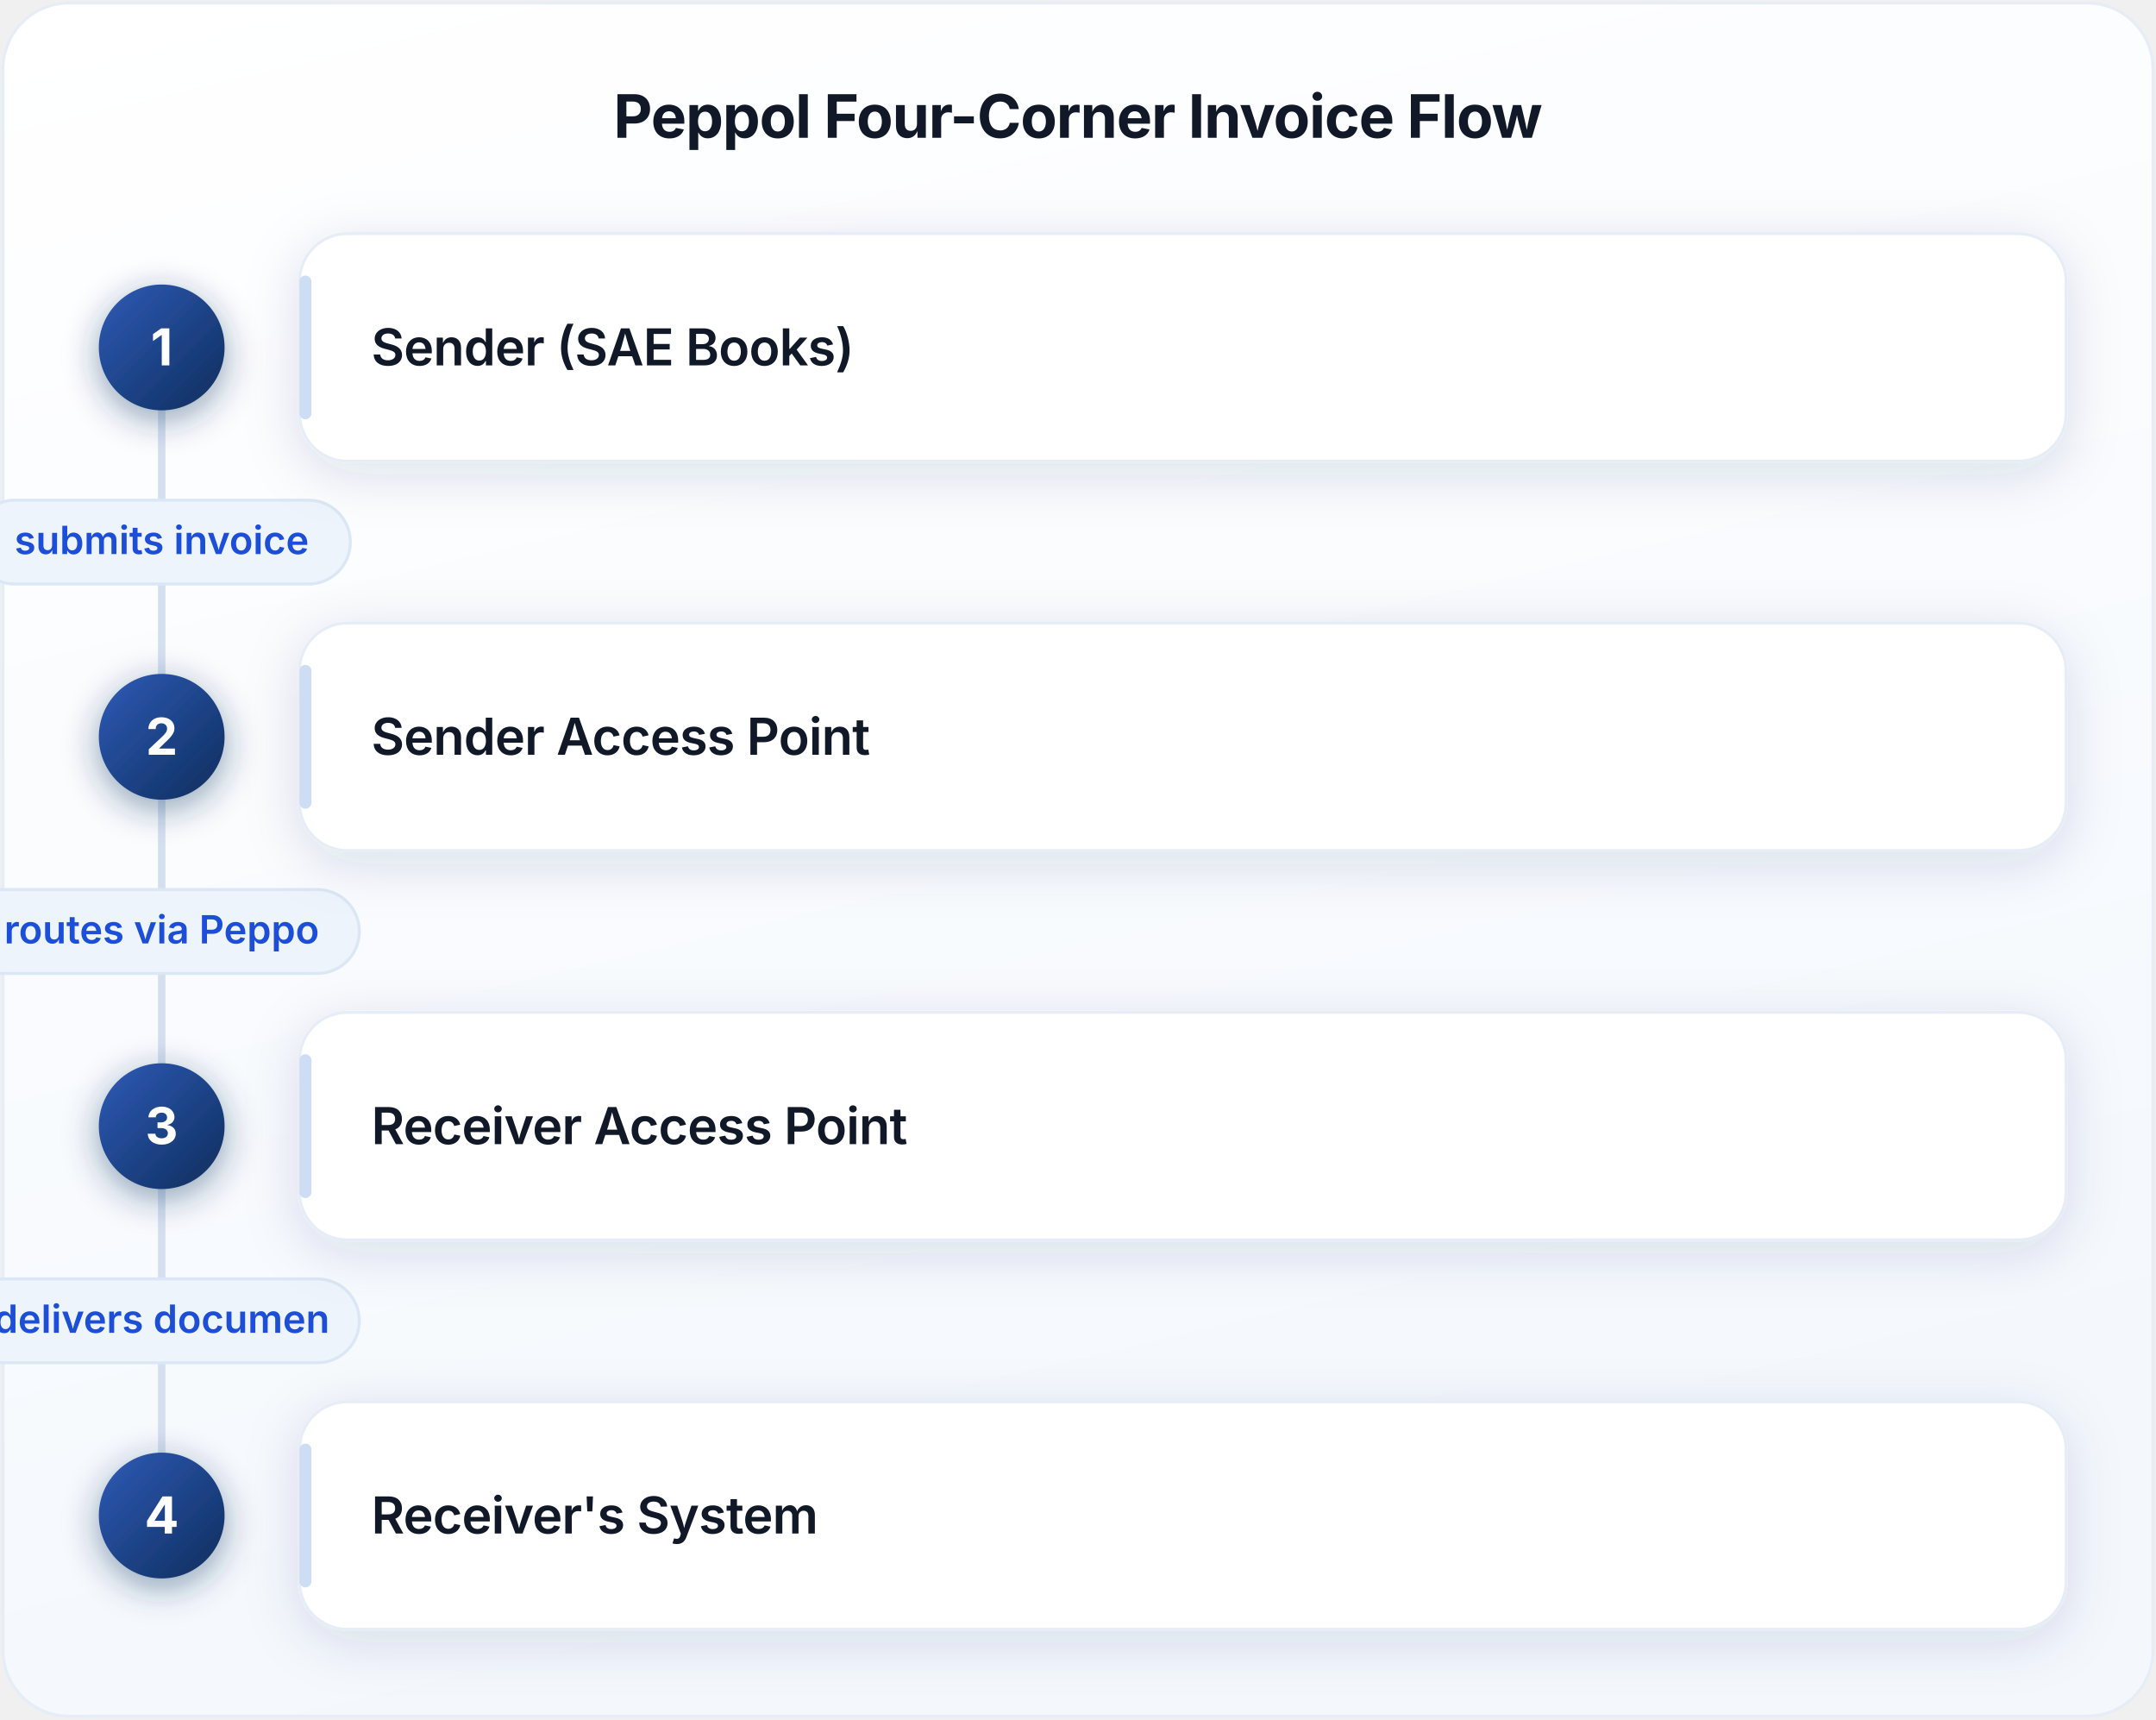
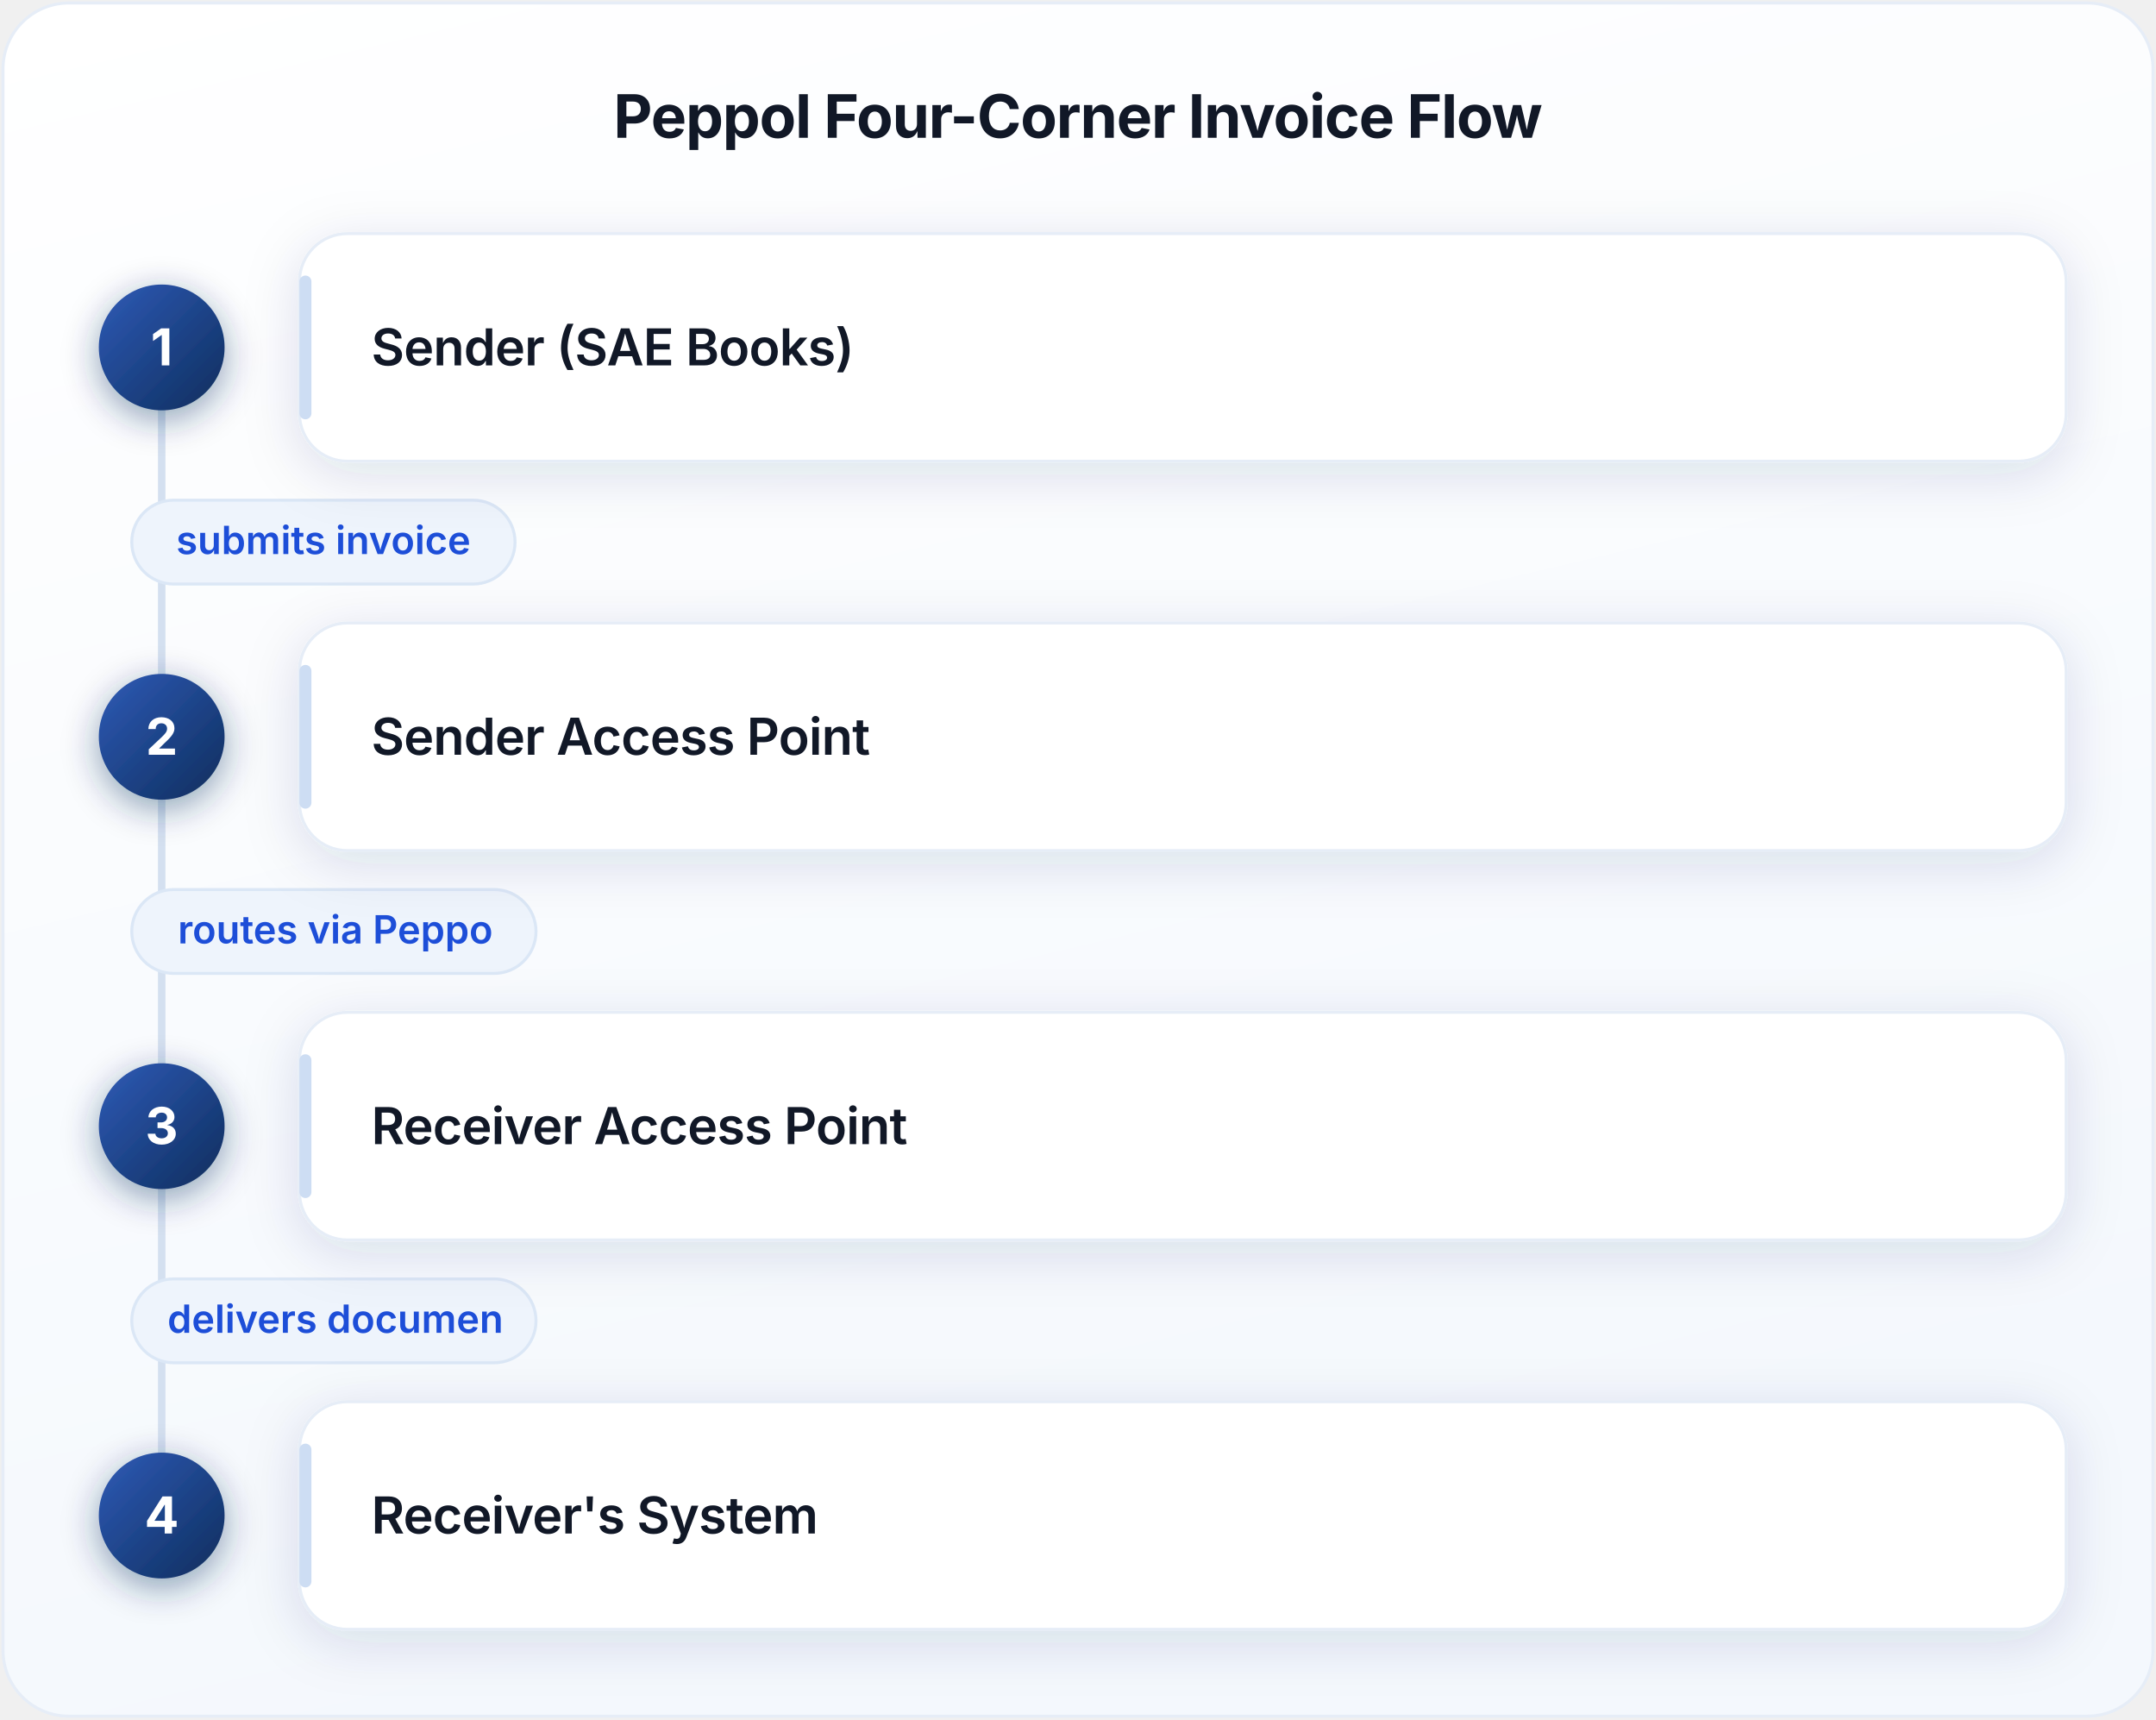
<svg xmlns="http://www.w3.org/2000/svg" viewBox="0 0 720 574" width="720" height="574" role="img" aria-label="Peppol Four-Corner Invoice Flow" font-family="Inter,system-ui,-apple-system,sans-serif">
  <defs>
    <linearGradient id="cbg" x1="0" y1="0" x2="0.3" y2="1">
      <stop offset="0" stop-color="#ffffff" />
      <stop offset="1" stop-color="#f4f8fd" />
    </linearGradient>
    <linearGradient id="bdg" x1="0" y1="0" x2="1" y2="1">
      <stop offset="0" stop-color="#2f5bb7" />
      <stop offset="1" stop-color="#0d2d5c" />
    </linearGradient>
    <filter id="cardsh" x="-15%" y="-25%" width="130%" height="160%">
      <feDropShadow dx="0" dy="4" stdDeviation="9" flood-color="#0d2d5c" flood-opacity="0.13" />
    </filter>
    <filter id="bsh" x="-50%" y="-50%" width="200%" height="200%">
      <feDropShadow dx="0" dy="3" stdDeviation="6" flood-color="#0d2d5c" flood-opacity="0.45" />
    </filter>
  </defs>
  <rect x="1" y="1" width="718" height="572" rx="22" fill="url(#cbg)" stroke="#e6edf7" />
  <text x="360" y="46" text-anchor="middle" fill="#111827" font-size="20" font-weight="700" letter-spacing="-0.3">Peppol Four-Corner Invoice Flow</text>
  <line x1="54" y1="116" x2="54" y2="506" stroke="#d4e0f0" stroke-width="2.5" />
-   <rect x="-9" y="167" width="126" height="28" rx="14" fill="#eef4fc" stroke="#dbe7f6" />
-   <text x="54" y="185" text-anchor="middle" fill="#1d4ed8" font-size="13" font-weight="600">submits invoice</text>
-   <rect x="-13" y="297" width="133" height="28" rx="14" fill="#eef4fc" stroke="#dbe7f6" />
-   <text x="54" y="315" text-anchor="middle" fill="#1d4ed8" font-size="13" font-weight="600">routes via Peppo</text>
-   <rect x="-13" y="427" width="133" height="28" rx="14" fill="#eef4fc" stroke="#dbe7f6" />
-   <text x="54" y="445" text-anchor="middle" fill="#1d4ed8" font-size="13" font-weight="600">delivers documen</text>
+   <rect x="44" y="167" width="128" height="28" rx="14" fill="#eef4fc" stroke="#dbe7f6" />
+   <text x="108" y="185" text-anchor="middle" fill="#1d4ed8" font-size="13" font-weight="600">submits invoice</text>
+   <rect x="44" y="297" width="135" height="28" rx="14" fill="#eef4fc" stroke="#dbe7f6" />
+   <text x="112" y="315" text-anchor="middle" fill="#1d4ed8" font-size="13" font-weight="600">routes via Peppo</text>
+   <rect x="44" y="427" width="135" height="28" rx="14" fill="#eef4fc" stroke="#dbe7f6" />
+   <text x="112" y="445" text-anchor="middle" fill="#1d4ed8" font-size="13" font-weight="600">delivers documen</text>
  <rect x="100" y="78" width="590" height="76" rx="16" fill="#ffffff" stroke="#e6edf7" filter="url(#cardsh)" />
  <rect x="100" y="92" width="4" height="48" rx="2" fill="#cdddf3" />
  <circle cx="54" cy="116" r="21" fill="url(#bdg)" filter="url(#bsh)" />
  <text x="54" y="122" text-anchor="middle" fill="#ffffff" font-size="17" font-weight="700">1</text>
  <text x="124" y="122" fill="#111827" font-size="17" font-weight="600" letter-spacing="-0.2">Sender (SAE Books)</text>
  <rect x="100" y="208" width="590" height="76" rx="16" fill="#ffffff" stroke="#e6edf7" filter="url(#cardsh)" />
  <rect x="100" y="222" width="4" height="48" rx="2" fill="#cdddf3" />
  <circle cx="54" cy="246" r="21" fill="url(#bdg)" filter="url(#bsh)" />
  <text x="54" y="252" text-anchor="middle" fill="#ffffff" font-size="17" font-weight="700">2</text>
  <text x="124" y="252" fill="#111827" font-size="17" font-weight="600" letter-spacing="-0.2">Sender Access Point</text>
  <rect x="100" y="338" width="590" height="76" rx="16" fill="#ffffff" stroke="#e6edf7" filter="url(#cardsh)" />
  <rect x="100" y="352" width="4" height="48" rx="2" fill="#cdddf3" />
  <circle cx="54" cy="376" r="21" fill="url(#bdg)" filter="url(#bsh)" />
  <text x="54" y="382" text-anchor="middle" fill="#ffffff" font-size="17" font-weight="700">3</text>
  <text x="124" y="382" fill="#111827" font-size="17" font-weight="600" letter-spacing="-0.2">Receiver Access Point</text>
  <rect x="100" y="468" width="590" height="76" rx="16" fill="#ffffff" stroke="#e6edf7" filter="url(#cardsh)" />
  <rect x="100" y="482" width="4" height="48" rx="2" fill="#cdddf3" />
  <circle cx="54" cy="506" r="21" fill="url(#bdg)" filter="url(#bsh)" />
  <text x="54" y="512" text-anchor="middle" fill="#ffffff" font-size="17" font-weight="700">4</text>
  <text x="124" y="512" fill="#111827" font-size="17" font-weight="600" letter-spacing="-0.2">Receiver's System</text>
</svg>
